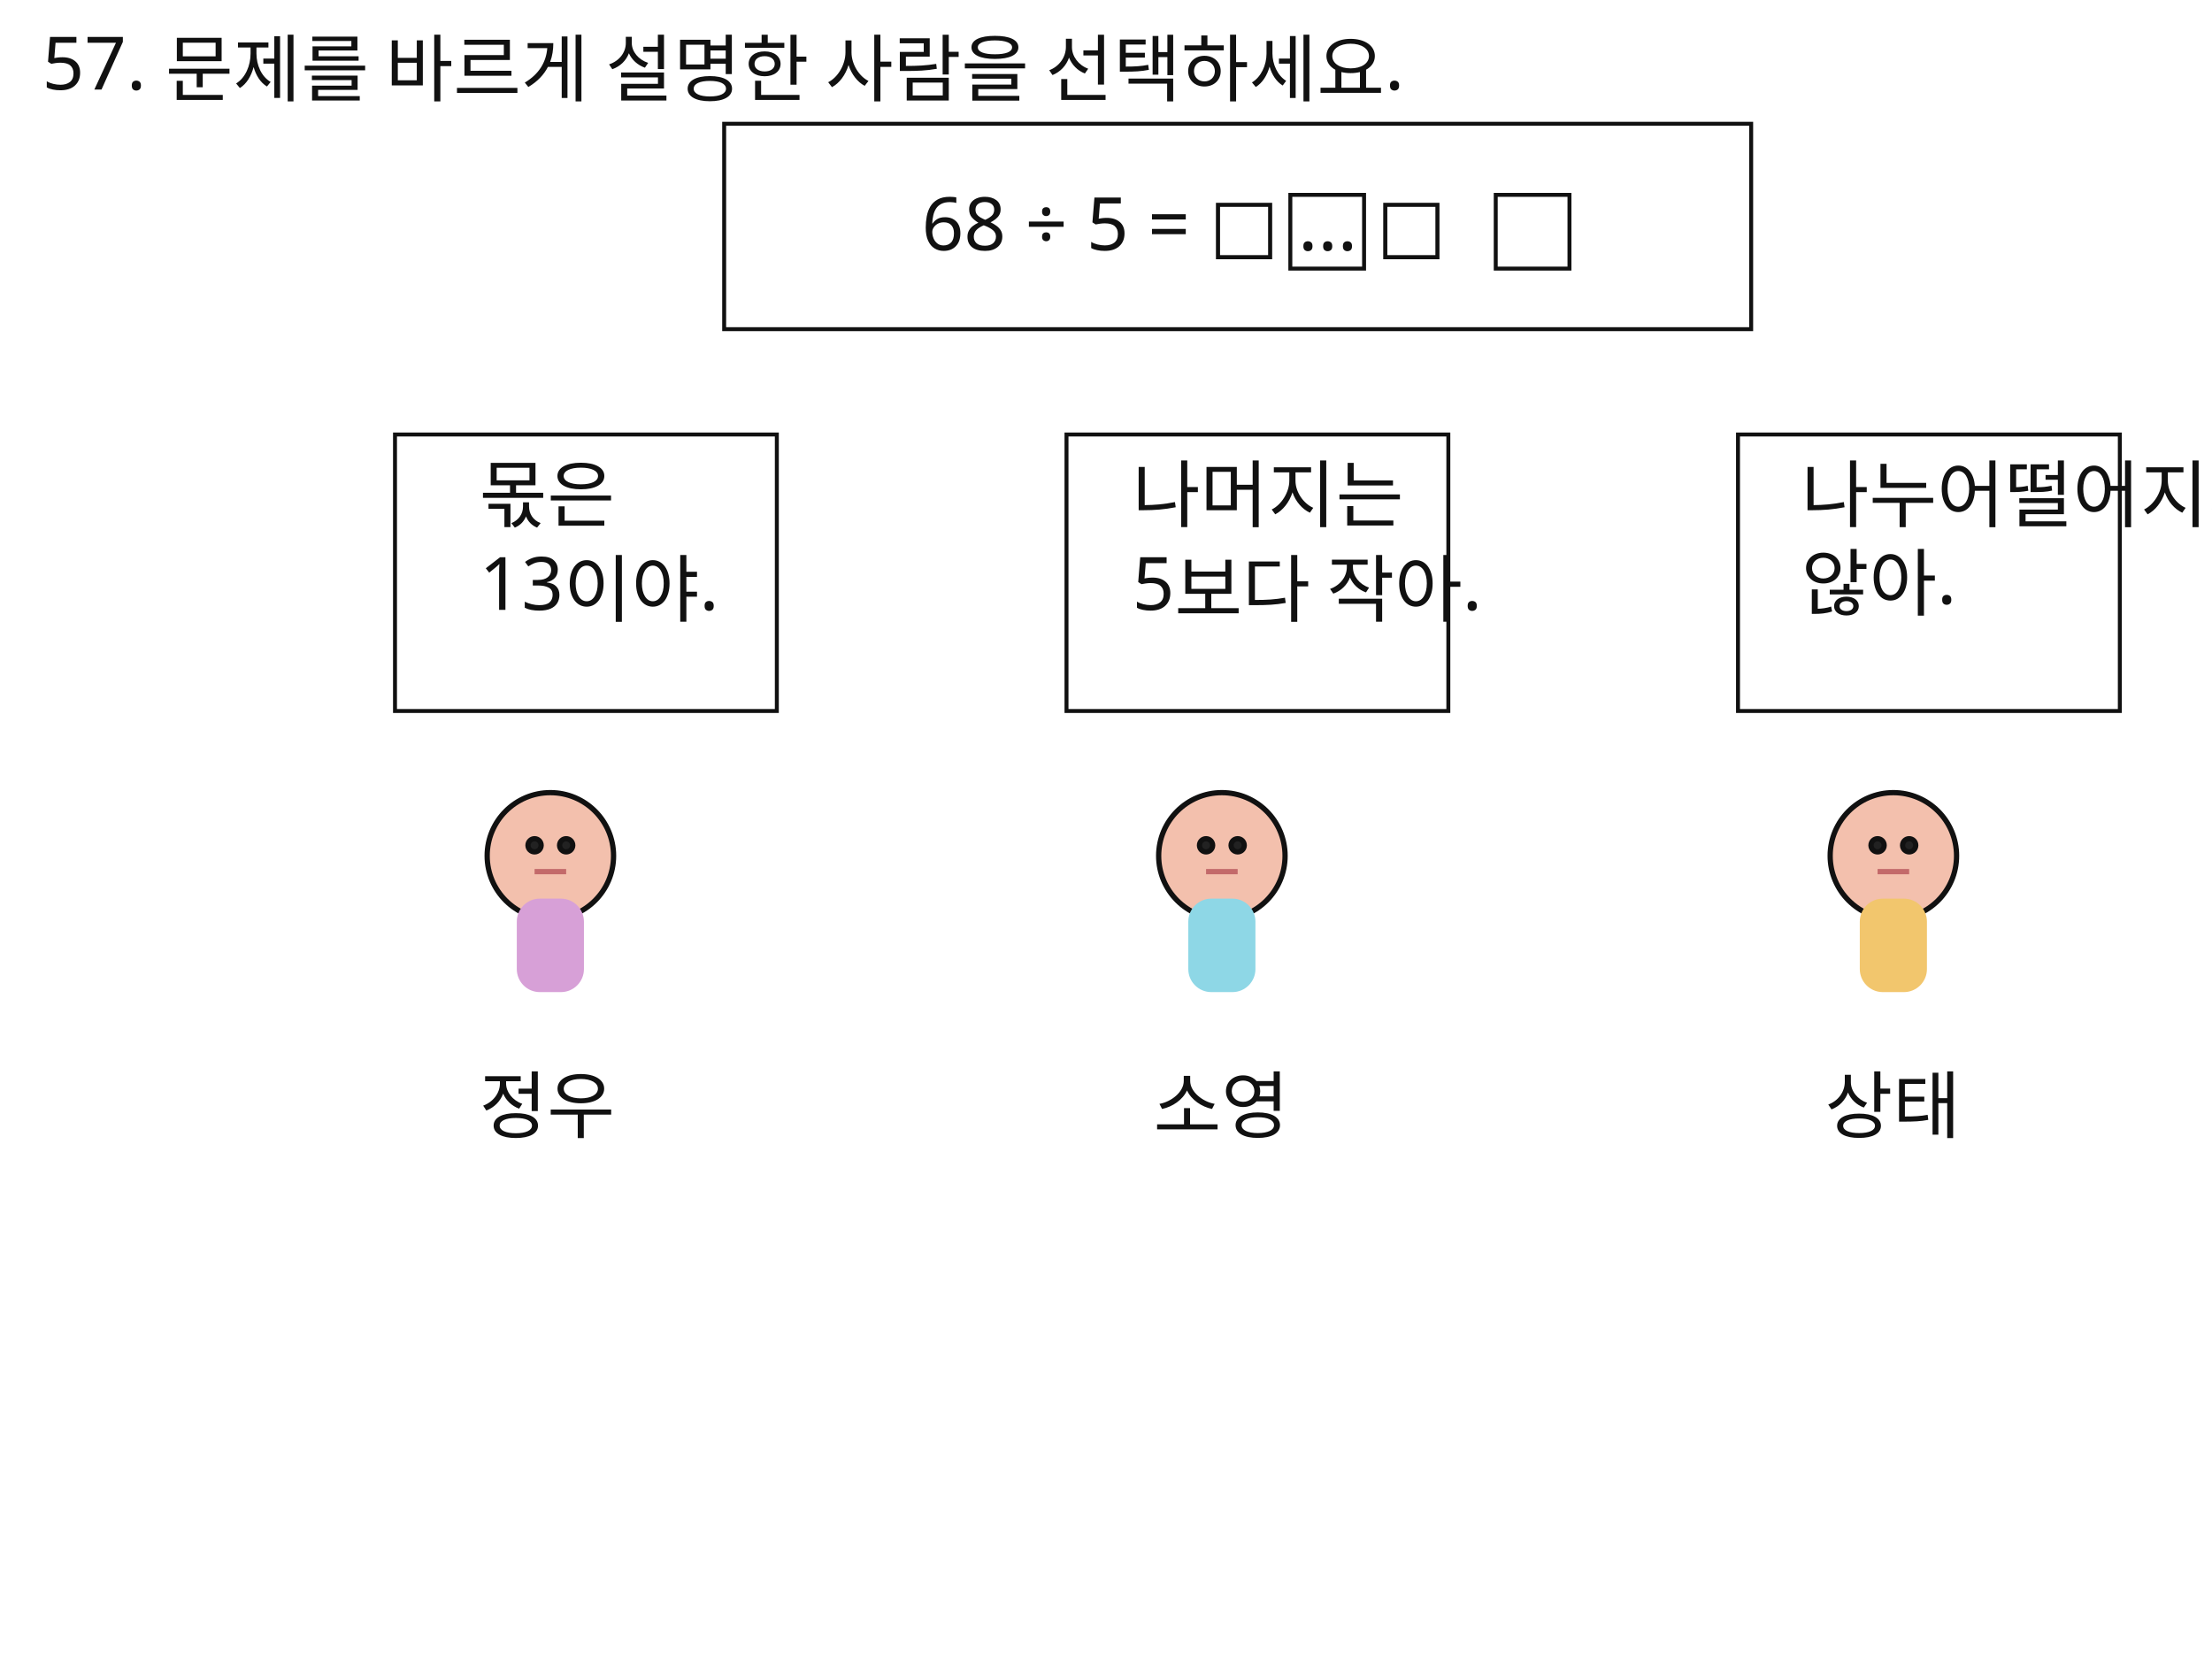
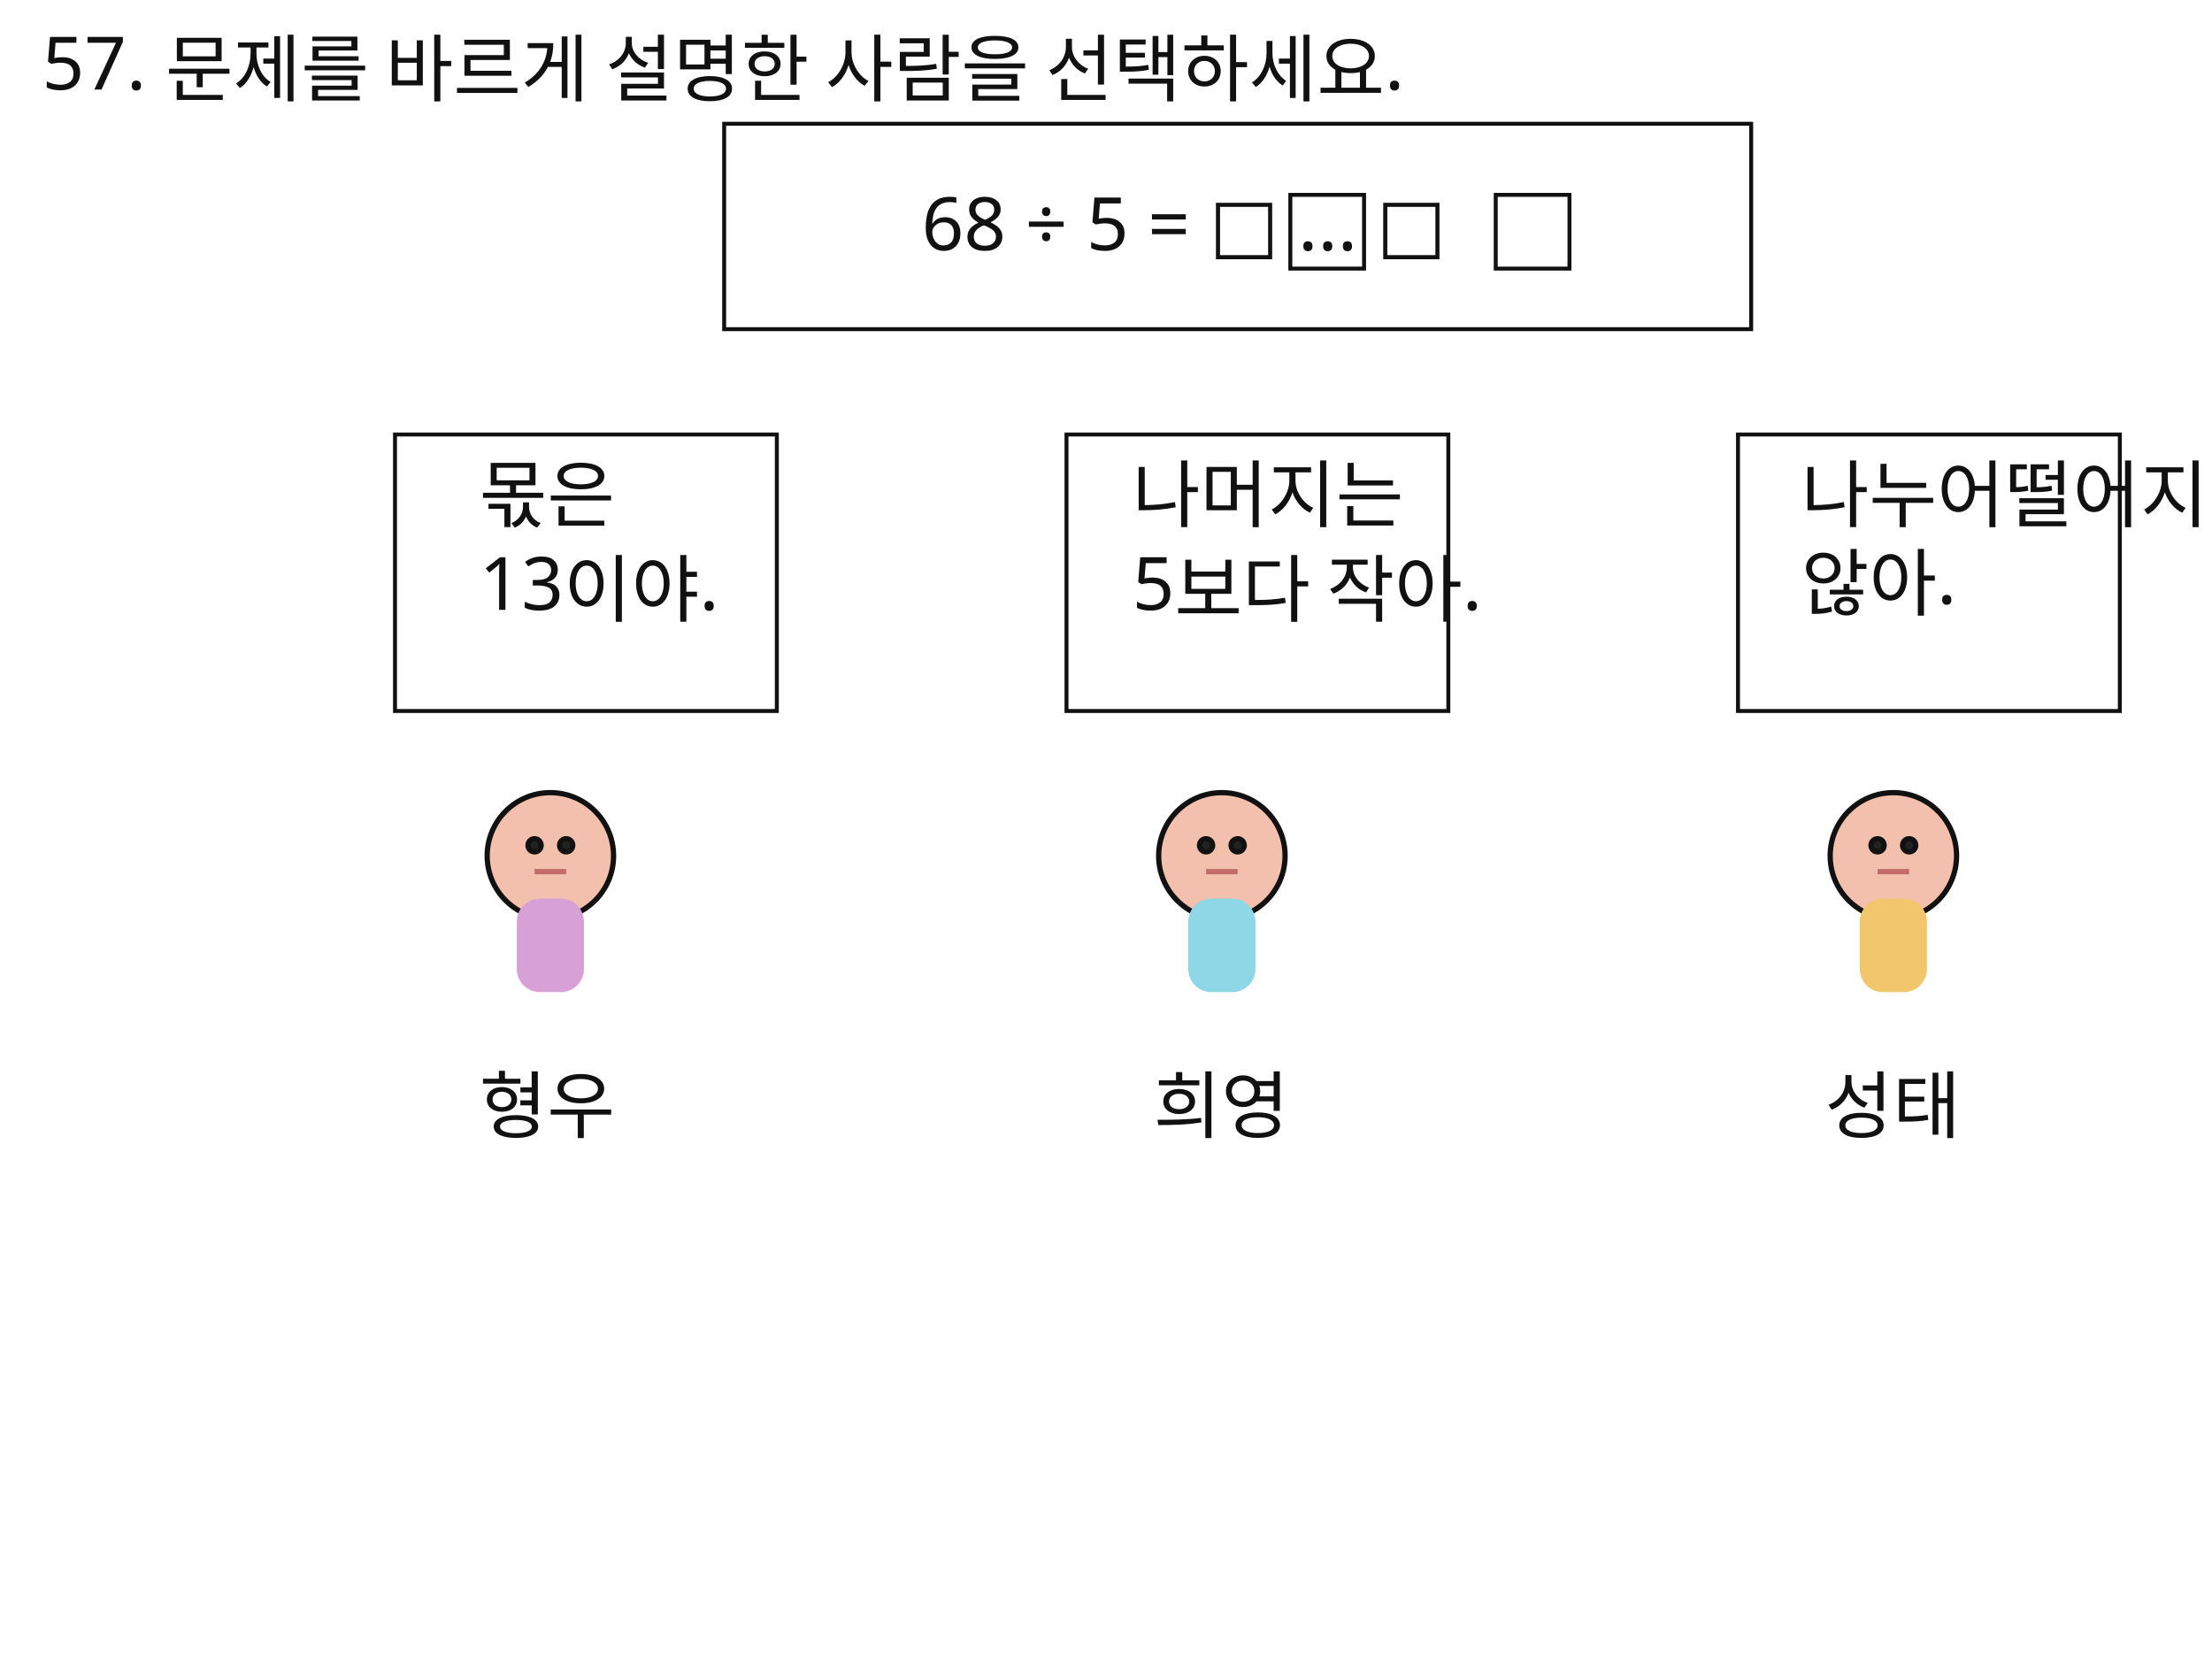
<svg xmlns="http://www.w3.org/2000/svg" width="840" height="630" viewBox="0 0 840 630">
  <rect x="0" y="0" width="840" height="630" fill="#FFFFFF" />
  <rect id="slot.eq.bg.rect" x="275" y="47" width="390" height="78" fill="#ffffff" stroke="#111111" stroke-width="1.5" />
  <rect id="slot.eq.blank1.rect" x="490" y="74" width="28" height="28" fill="#ffffff" stroke="#111111" stroke-width="1.5" />
  <rect id="slot.eq.blank2.rect" x="568" y="74" width="28" height="28" fill="#ffffff" stroke="#111111" stroke-width="1.5" />
  <rect id="slot.opt1.bubble.rect" x="150" y="165" width="145" height="105" fill="#ffffff" stroke="#111111" stroke-width="1.5" />
  <circle id="slot.opt1.face.head.circle" cx="209" cy="325" r="24" stroke="#111111" stroke-width="2" fill="#F3C0AD" />
  <rect id="slot.opt1.face.body.rect" x="197" y="342" width="24" height="34" fill="#D7A0D7" stroke="#D7A0D7" stroke-width="1.5" rx="8" ry="8" />
  <circle id="slot.opt1.face.eye1.circle" cx="203" cy="321" r="2.5" stroke="#111111" stroke-width="2" fill="#222222" />
  <circle id="slot.opt1.face.eye2.circle" cx="215" cy="321" r="2.5" stroke="#111111" stroke-width="2" fill="#222222" />
  <rect id="slot.opt2.bubble.rect" x="405" y="165" width="145" height="105" fill="#ffffff" stroke="#111111" stroke-width="1.5" />
  <circle id="slot.opt2.face.head.circle" cx="464" cy="325" r="24" stroke="#111111" stroke-width="2" fill="#F3C0AD" />
  <rect id="slot.opt2.face.body.rect" x="452" y="342" width="24" height="34" fill="#8ED7E6" stroke="#8ED7E6" stroke-width="1.5" rx="8" ry="8" />
  <circle id="slot.opt2.face.eye1.circle" cx="458" cy="321" r="2.5" stroke="#111111" stroke-width="2" fill="#222222" />
  <circle id="slot.opt2.face.eye2.circle" cx="470" cy="321" r="2.5" stroke="#111111" stroke-width="2" fill="#222222" />
  <rect id="slot.opt3.bubble.rect" x="660" y="165" width="145" height="105" fill="#ffffff" stroke="#111111" stroke-width="1.5" />
  <circle id="slot.opt3.face.head.circle" cx="719" cy="325" r="24" stroke="#111111" stroke-width="2" fill="#F3C0AD" />
  <rect id="slot.opt3.face.body.rect" x="707" y="342" width="24" height="34" fill="#F2C66D" stroke="#F2C66D" stroke-width="1.5" rx="8" ry="8" />
  <circle id="slot.opt3.face.eye1.circle" cx="713" cy="321" r="2.5" stroke="#111111" stroke-width="2" fill="#222222" />
  <circle id="slot.opt3.face.eye2.circle" cx="725" cy="321" r="2.5" stroke="#111111" stroke-width="2" fill="#222222" />
  <line id="slot.opt1.face.mouth.line" x1="203" y1="331" x2="215" y2="331" stroke="#C36A6A" stroke-width="2" />
  <line id="slot.opt2.face.mouth.line" x1="458" y1="331" x2="470" y2="331" stroke="#C36A6A" stroke-width="2" />
  <line id="slot.opt3.face.mouth.line" x1="713" y1="331" x2="725" y2="331" stroke="#C36A6A" stroke-width="2" />
  <text id="slot.q1.text" x="16" y="34" max_width="712" fill="#111111" font-family="Noto Sans KR, sans-serif" font-size="28">57. 문제를 바르게 설명한 사람을 선택하세요.</text>
  <text id="slot.eq.text.text" x="350" y="95" max_width="712" fill="#111111" font-family="Noto Sans KR, sans-serif" font-size="28">68 ÷ 5 = □ ... □</text>
  <text id="slot.opt1.text.text" x="182" y="198" max_width="712" fill="#111111" font-family="Noto Sans KR, sans-serif" font-size="28">
    <tspan x="182" dy="0">몫은</tspan>
    <tspan x="182" dy="1.2em">13이야.</tspan>
  </text>
-   <text id="slot.opt1.name.text" x="182" y="430" max_width="712" fill="#111111" font-family="Noto Sans KR, sans-serif" font-size="28">정우</text>
+   <text id="slot.opt1.name.text" x="182" y="430" max_width="712" fill="#111111" font-family="Noto Sans KR, sans-serif" font-size="28">형우</text>
  <text id="slot.opt2.text.text" x="430" y="198" max_width="712" fill="#111111" font-family="Noto Sans KR, sans-serif" font-size="28">
    <tspan x="430" dy="0">나머지는</tspan>
    <tspan x="430" dy="1.2em">5보다 작아.</tspan>
  </text>
-   <text id="slot.opt2.name.text" x="438" y="430" max_width="712" fill="#111111" font-family="Noto Sans KR, sans-serif" font-size="28">소영</text>
+   <text id="slot.opt2.name.text" x="438" y="430" max_width="712" fill="#111111" font-family="Noto Sans KR, sans-serif" font-size="28">희영</text>
  <text id="slot.opt3.text.text" x="684" y="198" max_width="712" fill="#111111" font-family="Noto Sans KR, sans-serif" font-size="28">
    <tspan x="684" dy="0">나누어떨어지지</tspan>
    <tspan x="684" dy="1.2em">않아.</tspan>
  </text>
-   <text id="slot.opt3.name.text" x="693" y="430" max_width="712" fill="#111111" font-family="Noto Sans KR, sans-serif" font-size="28">상태</text>
+   <text id="slot.opt3.name.text" x="693" y="430" max_width="712" fill="#111111" font-family="Noto Sans KR, sans-serif" font-size="28">성태</text>
</svg>
